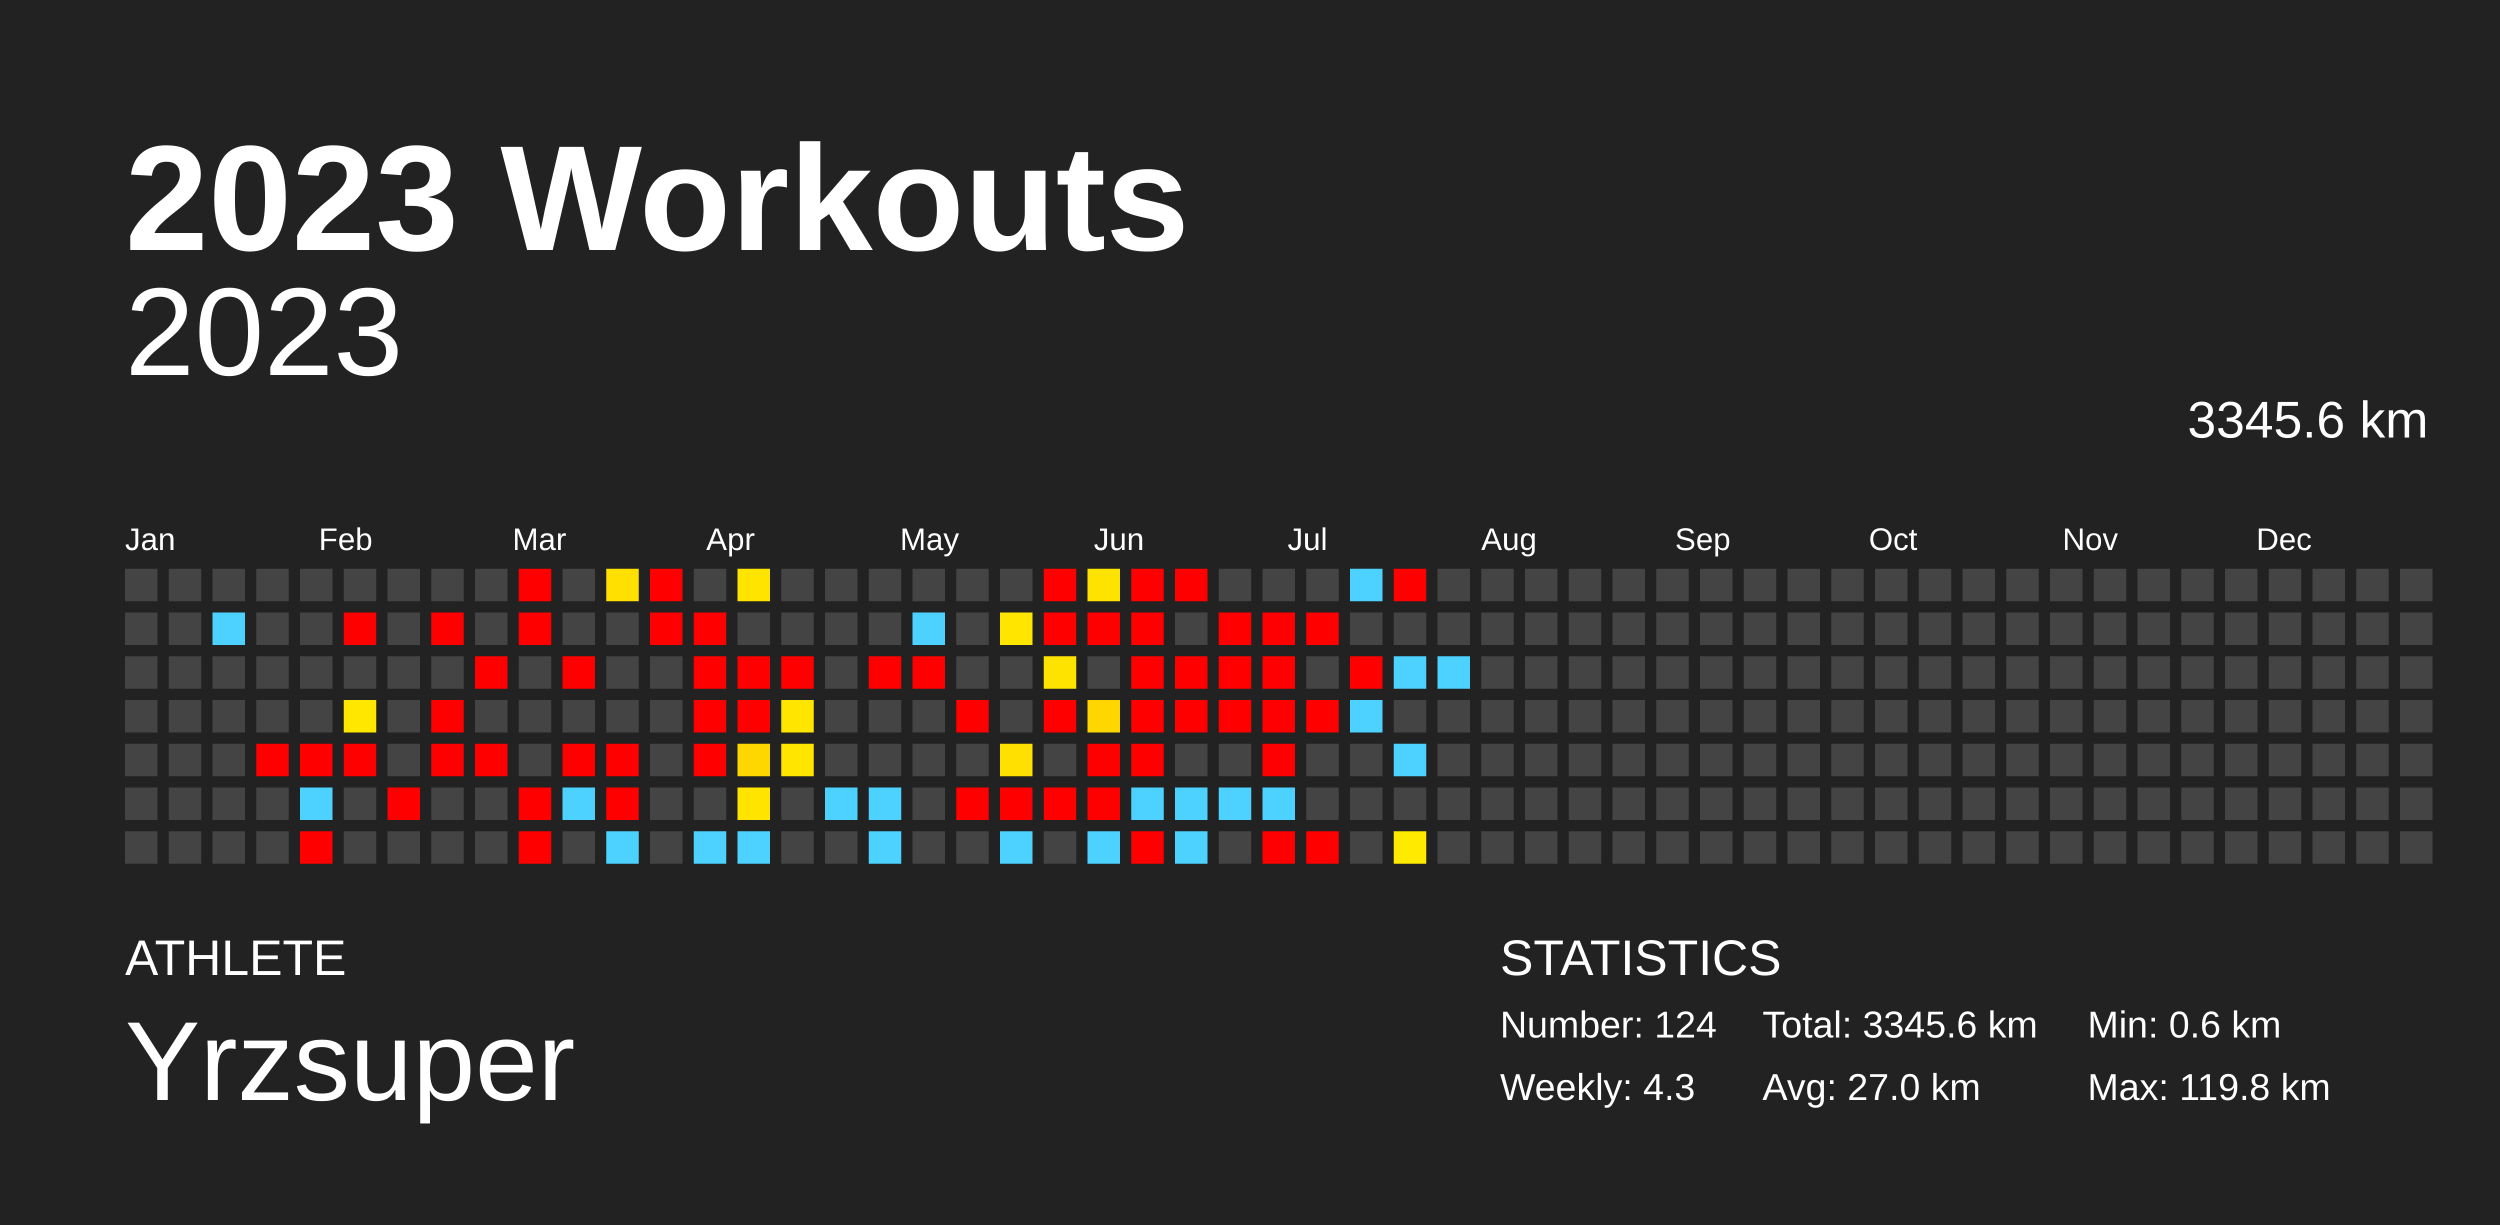
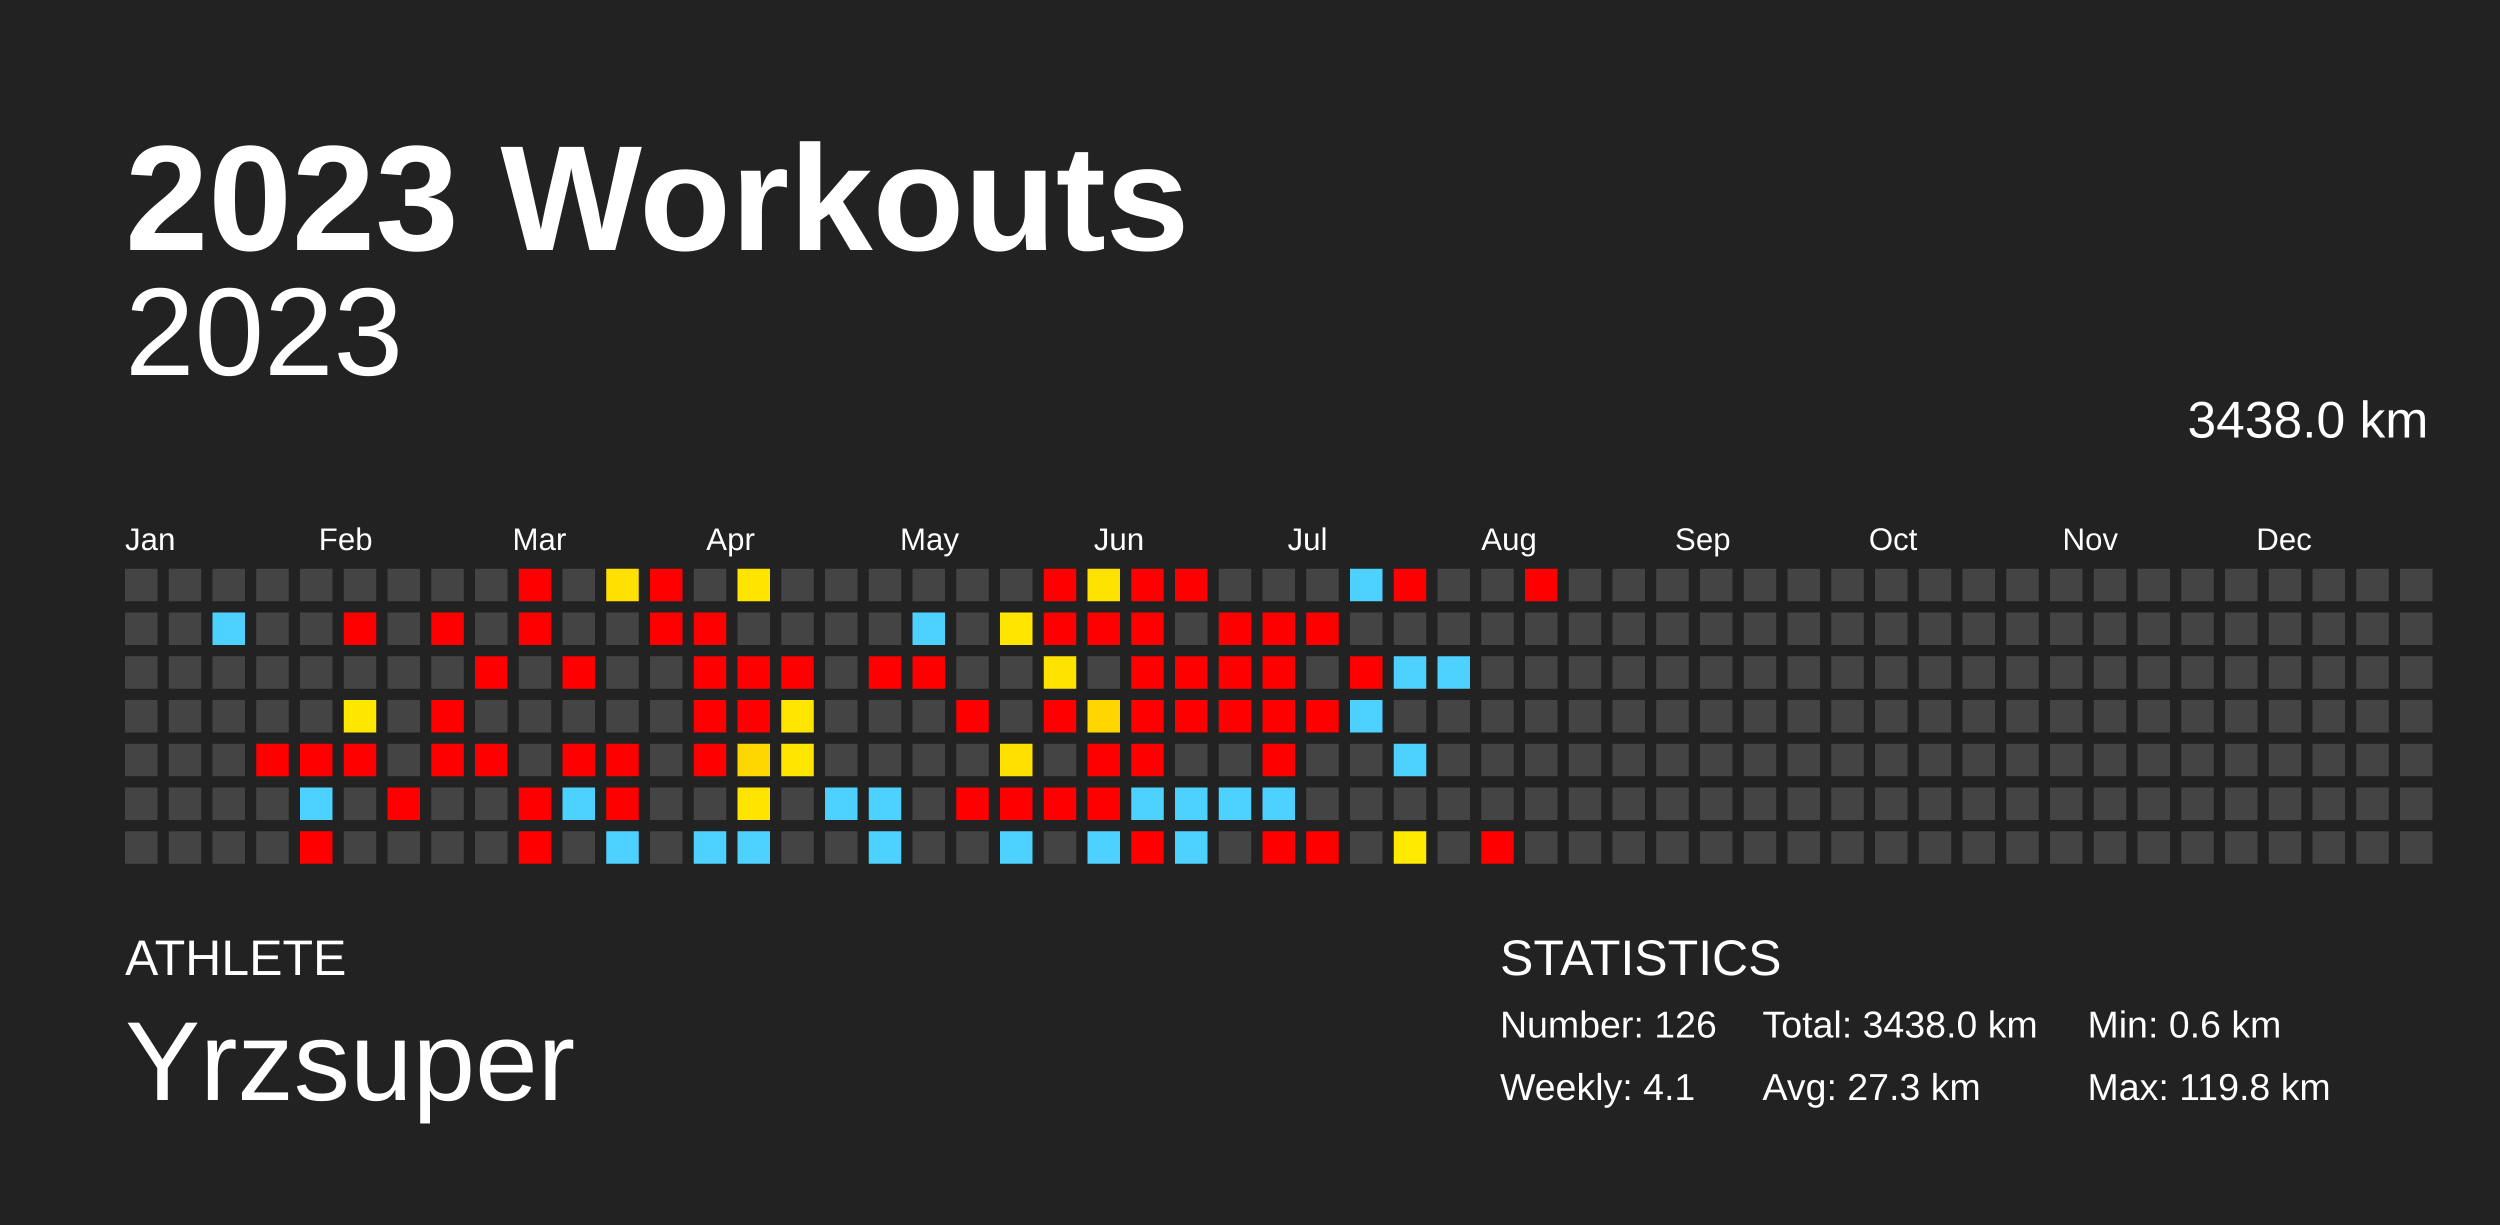
<svg xmlns="http://www.w3.org/2000/svg" baseProfile="full" height="98mm" version="1.1" viewBox="0,0,200,98" width="200mm">
  <defs />
  <rect fill="#222222" height="98" width="200" x="0" y="0" />
  <text fill="#FFFFFF" style="font-size:12px; font-family:Arial; font-weight:bold;" x="10" y="20">2023 Workouts</text>
  <text fill="#FFFFFF" style="font-size:4px; font-family:Arial" x="10" y="78">ATHLETE</text>
  <text fill="#FFFFFF" style="font-size:9px; font-family:Arial" x="10" y="88">Yrzsuper</text>
  <text fill="#FFFFFF" style="font-size:4px; font-family:Arial" x="120" y="78">STATISTICS</text>
-   <text fill="#FFFFFF" style="font-size:3px; font-family:Arial" x="120" y="83">Number: 124</text>
-   <text fill="#FFFFFF" style="font-size:3px; font-family:Arial" x="120" y="88">Weekly: 4.3</text>
-   <text fill="#FFFFFF" style="font-size:3px; font-family:Arial" x="141" y="83">Total: 3345.6 km</text>
-   <text fill="#FFFFFF" style="font-size:3px; font-family:Arial" x="141" y="88">Avg: 27.0 km</text>
+   <text fill="#FFFFFF" style="font-size:3px; font-family:Arial" x="120" y="83">Number: 126</text>
+   <text fill="#FFFFFF" style="font-size:3px; font-family:Arial" x="120" y="88">Weekly: 4.1</text>
+   <text fill="#FFFFFF" style="font-size:3px; font-family:Arial" x="141" y="83">Total: 3438.0 km</text>
+   <text fill="#FFFFFF" style="font-size:3px; font-family:Arial" x="141" y="88">Avg: 27.3 km</text>
  <text fill="#FFFFFF" style="font-size:3px; font-family:Arial" x="167" y="83">Min: 0.6 km</text>
  <text fill="#FFFFFF" style="font-size:3px; font-family:Arial" x="167" y="88">Max: 119.8 km</text>
  <text alignment-baseline="hanging" fill="#FFFFFF" style="font-size:10.0px; font-family:Arial;" x="10" y="30">2023</text>
-   <text alignment-baseline="hanging" fill="#FFFFFF" style="font-size:4.125px; font-family:Arial;" x="175" y="35">3345.6 km</text>
+   <text alignment-baseline="hanging" fill="#FFFFFF" style="font-size:4.125px; font-family:Arial;" x="175" y="35">3438.0 km</text>
  <text fill="#FFFFFF" style="font-size:2.5px; font-family:Arial" x="10.0" y="44">Jan</text>
  <text fill="#FFFFFF" style="font-size:2.5px; font-family:Arial" x="25.5" y="44">Feb</text>
  <text fill="#FFFFFF" style="font-size:2.5px; font-family:Arial" x="41.0" y="44">Mar</text>
  <text fill="#FFFFFF" style="font-size:2.5px; font-family:Arial" x="56.5" y="44">Apr</text>
  <text fill="#FFFFFF" style="font-size:2.5px; font-family:Arial" x="72.0" y="44">May</text>
  <text fill="#FFFFFF" style="font-size:2.5px; font-family:Arial" x="87.5" y="44">Jun</text>
  <text fill="#FFFFFF" style="font-size:2.5px; font-family:Arial" x="103.0" y="44">Jul</text>
  <text fill="#FFFFFF" style="font-size:2.5px; font-family:Arial" x="118.5" y="44">Aug</text>
  <text fill="#FFFFFF" style="font-size:2.5px; font-family:Arial" x="134.0" y="44">Sep</text>
  <text fill="#FFFFFF" style="font-size:2.5px; font-family:Arial" x="149.5" y="44">Oct</text>
  <text fill="#FFFFFF" style="font-size:2.5px; font-family:Arial" x="165.0" y="44">Nov</text>
  <text fill="#FFFFFF" style="font-size:2.5px; font-family:Arial" x="180.5" y="44">Dec</text>
  <rect fill="#444444" height="2.6" width="2.6" x="10.0" y="45.5" />
  <rect fill="#444444" height="2.6" width="2.6" x="10.0" y="49.0" />
  <rect fill="#444444" height="2.6" width="2.6" x="10.0" y="52.5" />
  <rect fill="#444444" height="2.6" width="2.6" x="10.0" y="56.0" />
  <rect fill="#444444" height="2.6" width="2.6" x="10.0" y="59.5" />
  <rect fill="#444444" height="2.6" width="2.6" x="10.0" y="63.0" />
  <rect fill="#444444" height="2.6" width="2.6" x="10.0" y="66.5" />
  <rect fill="#444444" height="2.6" width="2.6" x="13.5" y="45.5" />
  <rect fill="#444444" height="2.6" width="2.6" x="13.5" y="49.0" />
  <rect fill="#444444" height="2.6" width="2.6" x="13.5" y="52.5" />
  <rect fill="#444444" height="2.6" width="2.6" x="13.5" y="56.0" />
  <rect fill="#444444" height="2.6" width="2.6" x="13.5" y="59.5" />
  <rect fill="#444444" height="2.6" width="2.6" x="13.5" y="63.0" />
  <rect fill="#444444" height="2.6" width="2.6" x="13.5" y="66.5" />
  <rect fill="#444444" height="2.6" width="2.6" x="17.0" y="45.5" />
  <rect fill="#4dd2ff" height="2.6" width="2.6" x="17.0" y="49.0" />
  <rect fill="#444444" height="2.6" width="2.6" x="17.0" y="52.5" />
  <rect fill="#444444" height="2.6" width="2.6" x="17.0" y="56.0" />
  <rect fill="#444444" height="2.6" width="2.6" x="17.0" y="59.5" />
  <rect fill="#444444" height="2.6" width="2.6" x="17.0" y="63.0" />
  <rect fill="#444444" height="2.6" width="2.6" x="17.0" y="66.5" />
  <rect fill="#444444" height="2.6" width="2.6" x="20.5" y="45.5" />
  <rect fill="#444444" height="2.6" width="2.6" x="20.5" y="49.0" />
  <rect fill="#444444" height="2.6" width="2.6" x="20.5" y="52.5" />
  <rect fill="#444444" height="2.6" width="2.6" x="20.5" y="56.0" />
  <rect fill="red" height="2.6" width="2.6" x="20.5" y="59.5" />
  <rect fill="#444444" height="2.6" width="2.6" x="20.5" y="63.0" />
  <rect fill="#444444" height="2.6" width="2.6" x="20.5" y="66.5" />
  <rect fill="#444444" height="2.6" width="2.6" x="24.0" y="45.5" />
  <rect fill="#444444" height="2.6" width="2.6" x="24.0" y="49.0" />
  <rect fill="#444444" height="2.6" width="2.6" x="24.0" y="52.5" />
  <rect fill="#444444" height="2.6" width="2.6" x="24.0" y="56.0" />
  <rect fill="red" height="2.6" width="2.6" x="24.0" y="59.5" />
  <rect fill="#4dd2ff" height="2.6" width="2.6" x="24.0" y="63.0" />
  <rect fill="red" height="2.6" width="2.6" x="24.0" y="66.5" />
  <rect fill="#444444" height="2.6" width="2.6" x="27.5" y="45.5" />
  <rect fill="red" height="2.6" width="2.6" x="27.5" y="49.0" />
  <rect fill="#444444" height="2.6" width="2.6" x="27.5" y="52.5" />
  <rect fill="#ffe700" height="2.6" width="2.6" x="27.5" y="56.0" />
  <rect fill="red" height="2.6" width="2.6" x="27.5" y="59.5" />
  <rect fill="#444444" height="2.6" width="2.6" x="27.5" y="63.0" />
  <rect fill="#444444" height="2.6" width="2.6" x="27.5" y="66.5" />
  <rect fill="#444444" height="2.6" width="2.6" x="31.0" y="45.5" />
  <rect fill="#444444" height="2.6" width="2.6" x="31.0" y="49.0" />
  <rect fill="#444444" height="2.6" width="2.6" x="31.0" y="52.5" />
  <rect fill="#444444" height="2.6" width="2.6" x="31.0" y="56.0" />
  <rect fill="#444444" height="2.6" width="2.6" x="31.0" y="59.5" />
  <rect fill="red" height="2.6" width="2.6" x="31.0" y="63.0" />
  <rect fill="#444444" height="2.6" width="2.6" x="31.0" y="66.5" />
  <rect fill="#444444" height="2.6" width="2.6" x="34.5" y="45.5" />
  <rect fill="red" height="2.6" width="2.6" x="34.5" y="49.0" />
  <rect fill="#444444" height="2.6" width="2.6" x="34.5" y="52.5" />
  <rect fill="red" height="2.6" width="2.6" x="34.5" y="56.0" />
  <rect fill="red" height="2.6" width="2.6" x="34.5" y="59.5" />
  <rect fill="#444444" height="2.6" width="2.6" x="34.5" y="63.0" />
  <rect fill="#444444" height="2.6" width="2.6" x="34.5" y="66.5" />
  <rect fill="#444444" height="2.6" width="2.6" x="38.0" y="45.5" />
  <rect fill="#444444" height="2.6" width="2.6" x="38.0" y="49.0" />
  <rect fill="red" height="2.6" width="2.6" x="38.0" y="52.5" />
  <rect fill="#444444" height="2.6" width="2.6" x="38.0" y="56.0" />
  <rect fill="red" height="2.6" width="2.6" x="38.0" y="59.5" />
  <rect fill="#444444" height="2.6" width="2.6" x="38.0" y="63.0" />
  <rect fill="#444444" height="2.6" width="2.6" x="38.0" y="66.5" />
  <rect fill="red" height="2.6" width="2.6" x="41.5" y="45.5" />
  <rect fill="red" height="2.6" width="2.6" x="41.5" y="49.0" />
  <rect fill="#444444" height="2.6" width="2.6" x="41.5" y="52.5" />
  <rect fill="#444444" height="2.6" width="2.6" x="41.5" y="56.0" />
  <rect fill="#444444" height="2.6" width="2.6" x="41.5" y="59.5" />
  <rect fill="red" height="2.6" width="2.6" x="41.5" y="63.0" />
  <rect fill="red" height="2.6" width="2.6" x="41.5" y="66.5" />
  <rect fill="#444444" height="2.6" width="2.6" x="45.0" y="45.5" />
  <rect fill="#444444" height="2.6" width="2.6" x="45.0" y="49.0" />
  <rect fill="red" height="2.6" width="2.6" x="45.0" y="52.5" />
  <rect fill="#444444" height="2.6" width="2.6" x="45.0" y="56.0" />
  <rect fill="red" height="2.6" width="2.6" x="45.0" y="59.5" />
  <rect fill="#4dd2ff" height="2.6" width="2.6" x="45.0" y="63.0" />
  <rect fill="#444444" height="2.6" width="2.6" x="45.0" y="66.5" />
  <rect fill="#ffe000" height="2.6" width="2.6" x="48.5" y="45.5" />
  <rect fill="#444444" height="2.6" width="2.6" x="48.5" y="49.0" />
  <rect fill="#444444" height="2.6" width="2.6" x="48.5" y="52.5" />
  <rect fill="#444444" height="2.6" width="2.6" x="48.5" y="56.0" />
  <rect fill="red" height="2.6" width="2.6" x="48.5" y="59.5" />
  <rect fill="red" height="2.6" width="2.6" x="48.5" y="63.0" />
  <rect fill="#4dd2ff" height="2.6" width="2.6" x="48.5" y="66.5" />
  <rect fill="red" height="2.6" width="2.6" x="52.0" y="45.5" />
  <rect fill="red" height="2.6" width="2.6" x="52.0" y="49.0" />
  <rect fill="#444444" height="2.6" width="2.6" x="52.0" y="52.5" />
  <rect fill="#444444" height="2.6" width="2.6" x="52.0" y="56.0" />
  <rect fill="#444444" height="2.6" width="2.6" x="52.0" y="59.5" />
  <rect fill="#444444" height="2.6" width="2.6" x="52.0" y="63.0" />
  <rect fill="#444444" height="2.6" width="2.6" x="52.0" y="66.5" />
  <rect fill="#444444" height="2.6" width="2.6" x="55.5" y="45.5" />
  <rect fill="red" height="2.6" width="2.6" x="55.5" y="49.0" />
  <rect fill="red" height="2.6" width="2.6" x="55.5" y="52.5" />
  <rect fill="red" height="2.6" width="2.6" x="55.5" y="56.0" />
  <rect fill="red" height="2.6" width="2.6" x="55.5" y="59.5" />
  <rect fill="#444444" height="2.6" width="2.6" x="55.5" y="63.0" />
  <rect fill="#4dd2ff" height="2.6" width="2.6" x="55.5" y="66.5" />
  <rect fill="#ffe400" height="2.6" width="2.6" x="59.0" y="45.5" />
  <rect fill="#444444" height="2.6" width="2.6" x="59.0" y="49.0" />
  <rect fill="red" height="2.6" width="2.6" x="59.0" y="52.5" />
  <rect fill="red" height="2.6" width="2.6" x="59.0" y="56.0" />
  <rect fill="#ffd700" height="2.6" width="2.6" x="59.0" y="59.5" />
  <rect fill="#ffe400" height="2.6" width="2.6" x="59.0" y="63.0" />
  <rect fill="#4dd2ff" height="2.6" width="2.6" x="59.0" y="66.5" />
  <rect fill="#444444" height="2.6" width="2.6" x="62.5" y="45.5" />
  <rect fill="#444444" height="2.6" width="2.6" x="62.5" y="49.0" />
  <rect fill="red" height="2.6" width="2.6" x="62.5" y="52.5" />
  <rect fill="#ffe500" height="2.6" width="2.6" x="62.5" y="56.0" />
  <rect fill="#ffe500" height="2.6" width="2.6" x="62.5" y="59.5" />
  <rect fill="#444444" height="2.6" width="2.6" x="62.5" y="63.0" />
  <rect fill="#444444" height="2.6" width="2.6" x="62.5" y="66.5" />
  <rect fill="#444444" height="2.6" width="2.6" x="66.0" y="45.5" />
  <rect fill="#444444" height="2.6" width="2.6" x="66.0" y="49.0" />
  <rect fill="#444444" height="2.6" width="2.6" x="66.0" y="52.5" />
  <rect fill="#444444" height="2.6" width="2.6" x="66.0" y="56.0" />
  <rect fill="#444444" height="2.6" width="2.6" x="66.0" y="59.5" />
  <rect fill="#4dd2ff" height="2.6" width="2.6" x="66.0" y="63.0" />
  <rect fill="#444444" height="2.6" width="2.6" x="66.0" y="66.5" />
  <rect fill="#444444" height="2.6" width="2.6" x="69.5" y="45.5" />
  <rect fill="#444444" height="2.6" width="2.6" x="69.5" y="49.0" />
  <rect fill="red" height="2.6" width="2.6" x="69.5" y="52.5" />
  <rect fill="#444444" height="2.6" width="2.6" x="69.5" y="56.0" />
  <rect fill="#444444" height="2.6" width="2.6" x="69.5" y="59.5" />
  <rect fill="#4dd2ff" height="2.6" width="2.6" x="69.5" y="63.0" />
  <rect fill="#4dd2ff" height="2.6" width="2.6" x="69.5" y="66.5" />
  <rect fill="#444444" height="2.6" width="2.6" x="73.0" y="45.5" />
  <rect fill="#4dd2ff" height="2.6" width="2.6" x="73.0" y="49.0" />
  <rect fill="red" height="2.6" width="2.6" x="73.0" y="52.5" />
  <rect fill="#444444" height="2.6" width="2.6" x="73.0" y="56.0" />
  <rect fill="#444444" height="2.6" width="2.6" x="73.0" y="59.5" />
  <rect fill="#444444" height="2.6" width="2.6" x="73.0" y="63.0" />
  <rect fill="#444444" height="2.6" width="2.6" x="73.0" y="66.5" />
  <rect fill="#444444" height="2.6" width="2.6" x="76.5" y="45.5" />
  <rect fill="#444444" height="2.6" width="2.6" x="76.5" y="49.0" />
  <rect fill="#444444" height="2.6" width="2.6" x="76.5" y="52.5" />
  <rect fill="red" height="2.6" width="2.6" x="76.5" y="56.0" />
  <rect fill="#444444" height="2.6" width="2.6" x="76.5" y="59.5" />
  <rect fill="red" height="2.6" width="2.6" x="76.5" y="63.0" />
  <rect fill="#444444" height="2.6" width="2.6" x="76.5" y="66.5" />
  <rect fill="#444444" height="2.6" width="2.6" x="80.0" y="45.5" />
  <rect fill="#ffe500" height="2.6" width="2.6" x="80.0" y="49.0" />
  <rect fill="#444444" height="2.6" width="2.6" x="80.0" y="52.5" />
  <rect fill="#444444" height="2.6" width="2.6" x="80.0" y="56.0" />
  <rect fill="#ffe000" height="2.6" width="2.6" x="80.0" y="59.5" />
  <rect fill="red" height="2.6" width="2.6" x="80.0" y="63.0" />
  <rect fill="#4dd2ff" height="2.6" width="2.6" x="80.0" y="66.5" />
  <rect fill="red" height="2.6" width="2.6" x="83.5" y="45.5" />
  <rect fill="red" height="2.6" width="2.6" x="83.5" y="49.0" />
  <rect fill="#ffe300" height="2.6" width="2.6" x="83.5" y="52.5" />
  <rect fill="red" height="2.6" width="2.6" x="83.5" y="56.0" />
  <rect fill="#444444" height="2.6" width="2.6" x="83.5" y="59.5" />
  <rect fill="red" height="2.6" width="2.6" x="83.5" y="63.0" />
  <rect fill="#444444" height="2.6" width="2.6" x="83.5" y="66.5" />
  <rect fill="#ffe300" height="2.6" width="2.6" x="87.0" y="45.5" />
  <rect fill="red" height="2.6" width="2.6" x="87.0" y="49.0" />
  <rect fill="#444444" height="2.6" width="2.6" x="87.0" y="52.5" />
  <rect fill="#ffd600" height="2.6" width="2.6" x="87.0" y="56.0" />
  <rect fill="red" height="2.6" width="2.6" x="87.0" y="59.5" />
  <rect fill="red" height="2.6" width="2.6" x="87.0" y="63.0" />
  <rect fill="#4dd2ff" height="2.6" width="2.6" x="87.0" y="66.5" />
  <rect fill="red" height="2.6" width="2.6" x="90.5" y="45.5" />
  <rect fill="red" height="2.6" width="2.6" x="90.5" y="49.0" />
  <rect fill="red" height="2.6" width="2.6" x="90.5" y="52.5" />
  <rect fill="red" height="2.6" width="2.6" x="90.5" y="56.0" />
  <rect fill="red" height="2.6" width="2.6" x="90.5" y="59.5" />
  <rect fill="#4dd2ff" height="2.6" width="2.6" x="90.5" y="63.0" />
  <rect fill="red" height="2.6" width="2.6" x="90.5" y="66.5" />
  <rect fill="red" height="2.6" width="2.6" x="94.0" y="45.5" />
  <rect fill="#444444" height="2.6" width="2.6" x="94.0" y="49.0" />
  <rect fill="red" height="2.6" width="2.6" x="94.0" y="52.5" />
  <rect fill="red" height="2.6" width="2.6" x="94.0" y="56.0" />
  <rect fill="#444444" height="2.6" width="2.6" x="94.0" y="59.5" />
  <rect fill="#4dd2ff" height="2.6" width="2.6" x="94.0" y="63.0" />
  <rect fill="#4dd2ff" height="2.6" width="2.6" x="94.0" y="66.5" />
  <rect fill="#444444" height="2.6" width="2.6" x="97.5" y="45.5" />
  <rect fill="red" height="2.6" width="2.6" x="97.5" y="49.0" />
  <rect fill="red" height="2.6" width="2.6" x="97.5" y="52.5" />
  <rect fill="red" height="2.6" width="2.6" x="97.5" y="56.0" />
  <rect fill="#444444" height="2.6" width="2.6" x="97.5" y="59.5" />
  <rect fill="#4dd2ff" height="2.6" width="2.6" x="97.5" y="63.0" />
  <rect fill="#444444" height="2.6" width="2.6" x="97.5" y="66.5" />
  <rect fill="#444444" height="2.6" width="2.6" x="101.0" y="45.5" />
  <rect fill="red" height="2.6" width="2.6" x="101.0" y="49.0" />
  <rect fill="red" height="2.6" width="2.6" x="101.0" y="52.5" />
  <rect fill="red" height="2.6" width="2.6" x="101.0" y="56.0" />
  <rect fill="red" height="2.6" width="2.6" x="101.0" y="59.5" />
  <rect fill="#4dd2ff" height="2.6" width="2.6" x="101.0" y="63.0" />
  <rect fill="red" height="2.6" width="2.6" x="101.0" y="66.5" />
  <rect fill="#444444" height="2.6" width="2.6" x="104.5" y="45.5" />
  <rect fill="red" height="2.6" width="2.6" x="104.5" y="49.0" />
  <rect fill="#444444" height="2.6" width="2.6" x="104.5" y="52.5" />
  <rect fill="red" height="2.6" width="2.6" x="104.5" y="56.0" />
  <rect fill="#444444" height="2.6" width="2.6" x="104.5" y="59.5" />
  <rect fill="#444444" height="2.6" width="2.6" x="104.5" y="63.0" />
  <rect fill="red" height="2.6" width="2.6" x="104.5" y="66.5" />
  <rect fill="#4dd2ff" height="2.6" width="2.6" x="108.0" y="45.5" />
  <rect fill="#444444" height="2.6" width="2.6" x="108.0" y="49.0" />
  <rect fill="red" height="2.6" width="2.6" x="108.0" y="52.5" />
  <rect fill="#4dd2ff" height="2.6" width="2.6" x="108.0" y="56.0" />
  <rect fill="#444444" height="2.6" width="2.6" x="108.0" y="59.5" />
  <rect fill="#444444" height="2.6" width="2.6" x="108.0" y="63.0" />
  <rect fill="#444444" height="2.6" width="2.6" x="108.0" y="66.5" />
  <rect fill="red" height="2.6" width="2.6" x="111.5" y="45.5" />
  <rect fill="#444444" height="2.6" width="2.6" x="111.5" y="49.0" />
  <rect fill="#4dd2ff" height="2.6" width="2.6" x="111.5" y="52.5" />
  <rect fill="#444444" height="2.6" width="2.6" x="111.5" y="56.0" />
  <rect fill="#4dd2ff" height="2.6" width="2.6" x="111.5" y="59.5" />
  <rect fill="#444444" height="2.6" width="2.6" x="111.5" y="63.0" />
  <rect fill="#ffea00" height="2.6" width="2.6" x="111.5" y="66.5" />
  <rect fill="#444444" height="2.6" width="2.6" x="115.0" y="45.5" />
  <rect fill="#444444" height="2.6" width="2.6" x="115.0" y="49.0" />
  <rect fill="#4dd2ff" height="2.6" width="2.6" x="115.0" y="52.5" />
  <rect fill="#444444" height="2.6" width="2.6" x="115.0" y="56.0" />
  <rect fill="#444444" height="2.6" width="2.6" x="115.0" y="59.5" />
  <rect fill="#444444" height="2.6" width="2.6" x="115.0" y="63.0" />
  <rect fill="#444444" height="2.6" width="2.6" x="115.0" y="66.5" />
  <rect fill="#444444" height="2.6" width="2.6" x="118.5" y="45.5" />
  <rect fill="#444444" height="2.6" width="2.6" x="118.5" y="49.0" />
  <rect fill="#444444" height="2.6" width="2.6" x="118.5" y="52.5" />
  <rect fill="#444444" height="2.6" width="2.6" x="118.5" y="56.0" />
  <rect fill="#444444" height="2.6" width="2.6" x="118.5" y="59.5" />
  <rect fill="#444444" height="2.6" width="2.6" x="118.5" y="63.0" />
-   <rect fill="#444444" height="2.6" width="2.6" x="118.5" y="66.5" />
-   <rect fill="#444444" height="2.6" width="2.6" x="122.0" y="45.5" />
+   <rect fill="red" height="2.6" width="2.6" x="118.5" y="66.5" />
+   <rect fill="red" height="2.6" width="2.6" x="122.0" y="45.5" />
  <rect fill="#444444" height="2.6" width="2.6" x="122.0" y="49.0" />
  <rect fill="#444444" height="2.6" width="2.6" x="122.0" y="52.5" />
  <rect fill="#444444" height="2.6" width="2.6" x="122.0" y="56.0" />
  <rect fill="#444444" height="2.6" width="2.6" x="122.0" y="59.5" />
  <rect fill="#444444" height="2.6" width="2.6" x="122.0" y="63.0" />
  <rect fill="#444444" height="2.6" width="2.6" x="122.0" y="66.5" />
  <rect fill="#444444" height="2.6" width="2.6" x="125.5" y="45.5" />
  <rect fill="#444444" height="2.6" width="2.6" x="125.5" y="49.0" />
  <rect fill="#444444" height="2.6" width="2.6" x="125.5" y="52.5" />
  <rect fill="#444444" height="2.6" width="2.6" x="125.5" y="56.0" />
  <rect fill="#444444" height="2.6" width="2.6" x="125.5" y="59.5" />
  <rect fill="#444444" height="2.6" width="2.6" x="125.5" y="63.0" />
  <rect fill="#444444" height="2.6" width="2.6" x="125.5" y="66.5" />
  <rect fill="#444444" height="2.6" width="2.6" x="129.0" y="45.5" />
  <rect fill="#444444" height="2.6" width="2.6" x="129.0" y="49.0" />
  <rect fill="#444444" height="2.6" width="2.6" x="129.0" y="52.5" />
  <rect fill="#444444" height="2.6" width="2.6" x="129.0" y="56.0" />
  <rect fill="#444444" height="2.6" width="2.6" x="129.0" y="59.5" />
  <rect fill="#444444" height="2.6" width="2.6" x="129.0" y="63.0" />
  <rect fill="#444444" height="2.6" width="2.6" x="129.0" y="66.5" />
  <rect fill="#444444" height="2.6" width="2.6" x="132.5" y="45.5" />
  <rect fill="#444444" height="2.6" width="2.6" x="132.5" y="49.0" />
  <rect fill="#444444" height="2.6" width="2.6" x="132.5" y="52.5" />
  <rect fill="#444444" height="2.6" width="2.6" x="132.5" y="56.0" />
  <rect fill="#444444" height="2.6" width="2.6" x="132.5" y="59.5" />
  <rect fill="#444444" height="2.6" width="2.6" x="132.5" y="63.0" />
  <rect fill="#444444" height="2.6" width="2.6" x="132.5" y="66.5" />
  <rect fill="#444444" height="2.6" width="2.6" x="136.0" y="45.5" />
  <rect fill="#444444" height="2.6" width="2.6" x="136.0" y="49.0" />
  <rect fill="#444444" height="2.6" width="2.6" x="136.0" y="52.5" />
  <rect fill="#444444" height="2.6" width="2.6" x="136.0" y="56.0" />
  <rect fill="#444444" height="2.6" width="2.6" x="136.0" y="59.5" />
  <rect fill="#444444" height="2.6" width="2.6" x="136.0" y="63.0" />
  <rect fill="#444444" height="2.6" width="2.6" x="136.0" y="66.5" />
  <rect fill="#444444" height="2.6" width="2.6" x="139.5" y="45.5" />
  <rect fill="#444444" height="2.6" width="2.6" x="139.5" y="49.0" />
  <rect fill="#444444" height="2.6" width="2.6" x="139.5" y="52.5" />
  <rect fill="#444444" height="2.6" width="2.6" x="139.5" y="56.0" />
  <rect fill="#444444" height="2.6" width="2.6" x="139.5" y="59.5" />
  <rect fill="#444444" height="2.6" width="2.6" x="139.5" y="63.0" />
  <rect fill="#444444" height="2.6" width="2.6" x="139.5" y="66.5" />
  <rect fill="#444444" height="2.6" width="2.6" x="143.0" y="45.5" />
  <rect fill="#444444" height="2.6" width="2.6" x="143.0" y="49.0" />
  <rect fill="#444444" height="2.6" width="2.6" x="143.0" y="52.5" />
  <rect fill="#444444" height="2.6" width="2.6" x="143.0" y="56.0" />
  <rect fill="#444444" height="2.6" width="2.6" x="143.0" y="59.5" />
  <rect fill="#444444" height="2.6" width="2.6" x="143.0" y="63.0" />
  <rect fill="#444444" height="2.6" width="2.6" x="143.0" y="66.5" />
  <rect fill="#444444" height="2.6" width="2.6" x="146.5" y="45.5" />
  <rect fill="#444444" height="2.6" width="2.6" x="146.5" y="49.0" />
  <rect fill="#444444" height="2.6" width="2.6" x="146.5" y="52.5" />
  <rect fill="#444444" height="2.6" width="2.6" x="146.5" y="56.0" />
  <rect fill="#444444" height="2.6" width="2.6" x="146.5" y="59.5" />
  <rect fill="#444444" height="2.6" width="2.6" x="146.5" y="63.0" />
  <rect fill="#444444" height="2.6" width="2.6" x="146.5" y="66.5" />
  <rect fill="#444444" height="2.6" width="2.6" x="150.0" y="45.5" />
  <rect fill="#444444" height="2.6" width="2.6" x="150.0" y="49.0" />
  <rect fill="#444444" height="2.6" width="2.6" x="150.0" y="52.5" />
  <rect fill="#444444" height="2.6" width="2.6" x="150.0" y="56.0" />
  <rect fill="#444444" height="2.6" width="2.6" x="150.0" y="59.5" />
  <rect fill="#444444" height="2.6" width="2.6" x="150.0" y="63.0" />
  <rect fill="#444444" height="2.6" width="2.6" x="150.0" y="66.5" />
  <rect fill="#444444" height="2.6" width="2.6" x="153.5" y="45.5" />
  <rect fill="#444444" height="2.6" width="2.6" x="153.5" y="49.0" />
  <rect fill="#444444" height="2.6" width="2.6" x="153.5" y="52.5" />
  <rect fill="#444444" height="2.6" width="2.6" x="153.5" y="56.0" />
  <rect fill="#444444" height="2.6" width="2.6" x="153.5" y="59.5" />
  <rect fill="#444444" height="2.6" width="2.6" x="153.5" y="63.0" />
  <rect fill="#444444" height="2.6" width="2.6" x="153.5" y="66.5" />
  <rect fill="#444444" height="2.6" width="2.6" x="157.0" y="45.5" />
  <rect fill="#444444" height="2.6" width="2.6" x="157.0" y="49.0" />
  <rect fill="#444444" height="2.6" width="2.6" x="157.0" y="52.5" />
  <rect fill="#444444" height="2.6" width="2.6" x="157.0" y="56.0" />
  <rect fill="#444444" height="2.6" width="2.6" x="157.0" y="59.5" />
  <rect fill="#444444" height="2.6" width="2.6" x="157.0" y="63.0" />
  <rect fill="#444444" height="2.6" width="2.6" x="157.0" y="66.5" />
  <rect fill="#444444" height="2.6" width="2.6" x="160.5" y="45.5" />
  <rect fill="#444444" height="2.6" width="2.6" x="160.5" y="49.0" />
  <rect fill="#444444" height="2.6" width="2.6" x="160.5" y="52.5" />
  <rect fill="#444444" height="2.6" width="2.6" x="160.5" y="56.0" />
  <rect fill="#444444" height="2.6" width="2.6" x="160.5" y="59.5" />
  <rect fill="#444444" height="2.6" width="2.6" x="160.5" y="63.0" />
  <rect fill="#444444" height="2.6" width="2.6" x="160.5" y="66.5" />
  <rect fill="#444444" height="2.6" width="2.6" x="164.0" y="45.5" />
  <rect fill="#444444" height="2.6" width="2.6" x="164.0" y="49.0" />
  <rect fill="#444444" height="2.6" width="2.6" x="164.0" y="52.5" />
  <rect fill="#444444" height="2.6" width="2.6" x="164.0" y="56.0" />
  <rect fill="#444444" height="2.6" width="2.6" x="164.0" y="59.5" />
  <rect fill="#444444" height="2.6" width="2.6" x="164.0" y="63.0" />
  <rect fill="#444444" height="2.6" width="2.6" x="164.0" y="66.5" />
  <rect fill="#444444" height="2.6" width="2.6" x="167.5" y="45.5" />
  <rect fill="#444444" height="2.6" width="2.6" x="167.5" y="49.0" />
  <rect fill="#444444" height="2.6" width="2.6" x="167.5" y="52.5" />
  <rect fill="#444444" height="2.6" width="2.6" x="167.5" y="56.0" />
  <rect fill="#444444" height="2.6" width="2.6" x="167.5" y="59.5" />
  <rect fill="#444444" height="2.6" width="2.6" x="167.5" y="63.0" />
  <rect fill="#444444" height="2.6" width="2.6" x="167.5" y="66.5" />
  <rect fill="#444444" height="2.6" width="2.6" x="171.0" y="45.5" />
  <rect fill="#444444" height="2.6" width="2.6" x="171.0" y="49.0" />
  <rect fill="#444444" height="2.6" width="2.6" x="171.0" y="52.5" />
  <rect fill="#444444" height="2.6" width="2.6" x="171.0" y="56.0" />
  <rect fill="#444444" height="2.6" width="2.6" x="171.0" y="59.5" />
  <rect fill="#444444" height="2.6" width="2.6" x="171.0" y="63.0" />
  <rect fill="#444444" height="2.6" width="2.6" x="171.0" y="66.5" />
  <rect fill="#444444" height="2.6" width="2.6" x="174.5" y="45.5" />
  <rect fill="#444444" height="2.6" width="2.6" x="174.5" y="49.0" />
  <rect fill="#444444" height="2.6" width="2.6" x="174.5" y="52.5" />
  <rect fill="#444444" height="2.6" width="2.6" x="174.5" y="56.0" />
  <rect fill="#444444" height="2.6" width="2.6" x="174.5" y="59.5" />
  <rect fill="#444444" height="2.6" width="2.6" x="174.5" y="63.0" />
  <rect fill="#444444" height="2.6" width="2.6" x="174.5" y="66.5" />
  <rect fill="#444444" height="2.6" width="2.6" x="178.0" y="45.5" />
  <rect fill="#444444" height="2.6" width="2.6" x="178.0" y="49.0" />
  <rect fill="#444444" height="2.6" width="2.6" x="178.0" y="52.5" />
  <rect fill="#444444" height="2.6" width="2.6" x="178.0" y="56.0" />
  <rect fill="#444444" height="2.6" width="2.6" x="178.0" y="59.5" />
  <rect fill="#444444" height="2.6" width="2.6" x="178.0" y="63.0" />
  <rect fill="#444444" height="2.6" width="2.6" x="178.0" y="66.5" />
  <rect fill="#444444" height="2.6" width="2.6" x="181.5" y="45.5" />
  <rect fill="#444444" height="2.6" width="2.6" x="181.5" y="49.0" />
  <rect fill="#444444" height="2.6" width="2.6" x="181.5" y="52.5" />
  <rect fill="#444444" height="2.6" width="2.6" x="181.5" y="56.0" />
  <rect fill="#444444" height="2.6" width="2.6" x="181.5" y="59.5" />
  <rect fill="#444444" height="2.6" width="2.6" x="181.5" y="63.0" />
  <rect fill="#444444" height="2.6" width="2.6" x="181.5" y="66.5" />
  <rect fill="#444444" height="2.6" width="2.6" x="185.0" y="45.5" />
  <rect fill="#444444" height="2.6" width="2.6" x="185.0" y="49.0" />
  <rect fill="#444444" height="2.6" width="2.6" x="185.0" y="52.5" />
  <rect fill="#444444" height="2.6" width="2.6" x="185.0" y="56.0" />
  <rect fill="#444444" height="2.6" width="2.6" x="185.0" y="59.5" />
  <rect fill="#444444" height="2.6" width="2.6" x="185.0" y="63.0" />
  <rect fill="#444444" height="2.6" width="2.6" x="185.0" y="66.5" />
  <rect fill="#444444" height="2.6" width="2.6" x="188.5" y="45.5" />
  <rect fill="#444444" height="2.6" width="2.6" x="188.5" y="49.0" />
  <rect fill="#444444" height="2.6" width="2.6" x="188.5" y="52.5" />
  <rect fill="#444444" height="2.6" width="2.6" x="188.5" y="56.0" />
  <rect fill="#444444" height="2.6" width="2.6" x="188.5" y="59.5" />
  <rect fill="#444444" height="2.6" width="2.6" x="188.5" y="63.0" />
  <rect fill="#444444" height="2.6" width="2.6" x="188.5" y="66.5" />
  <rect fill="#444444" height="2.6" width="2.6" x="192.0" y="45.5" />
  <rect fill="#444444" height="2.6" width="2.6" x="192.0" y="49.0" />
  <rect fill="#444444" height="2.6" width="2.6" x="192.0" y="52.5" />
  <rect fill="#444444" height="2.6" width="2.6" x="192.0" y="56.0" />
  <rect fill="#444444" height="2.6" width="2.6" x="192.0" y="59.5" />
  <rect fill="#444444" height="2.6" width="2.6" x="192.0" y="63.0" />
  <rect fill="#444444" height="2.6" width="2.6" x="192.0" y="66.5" />
</svg>
